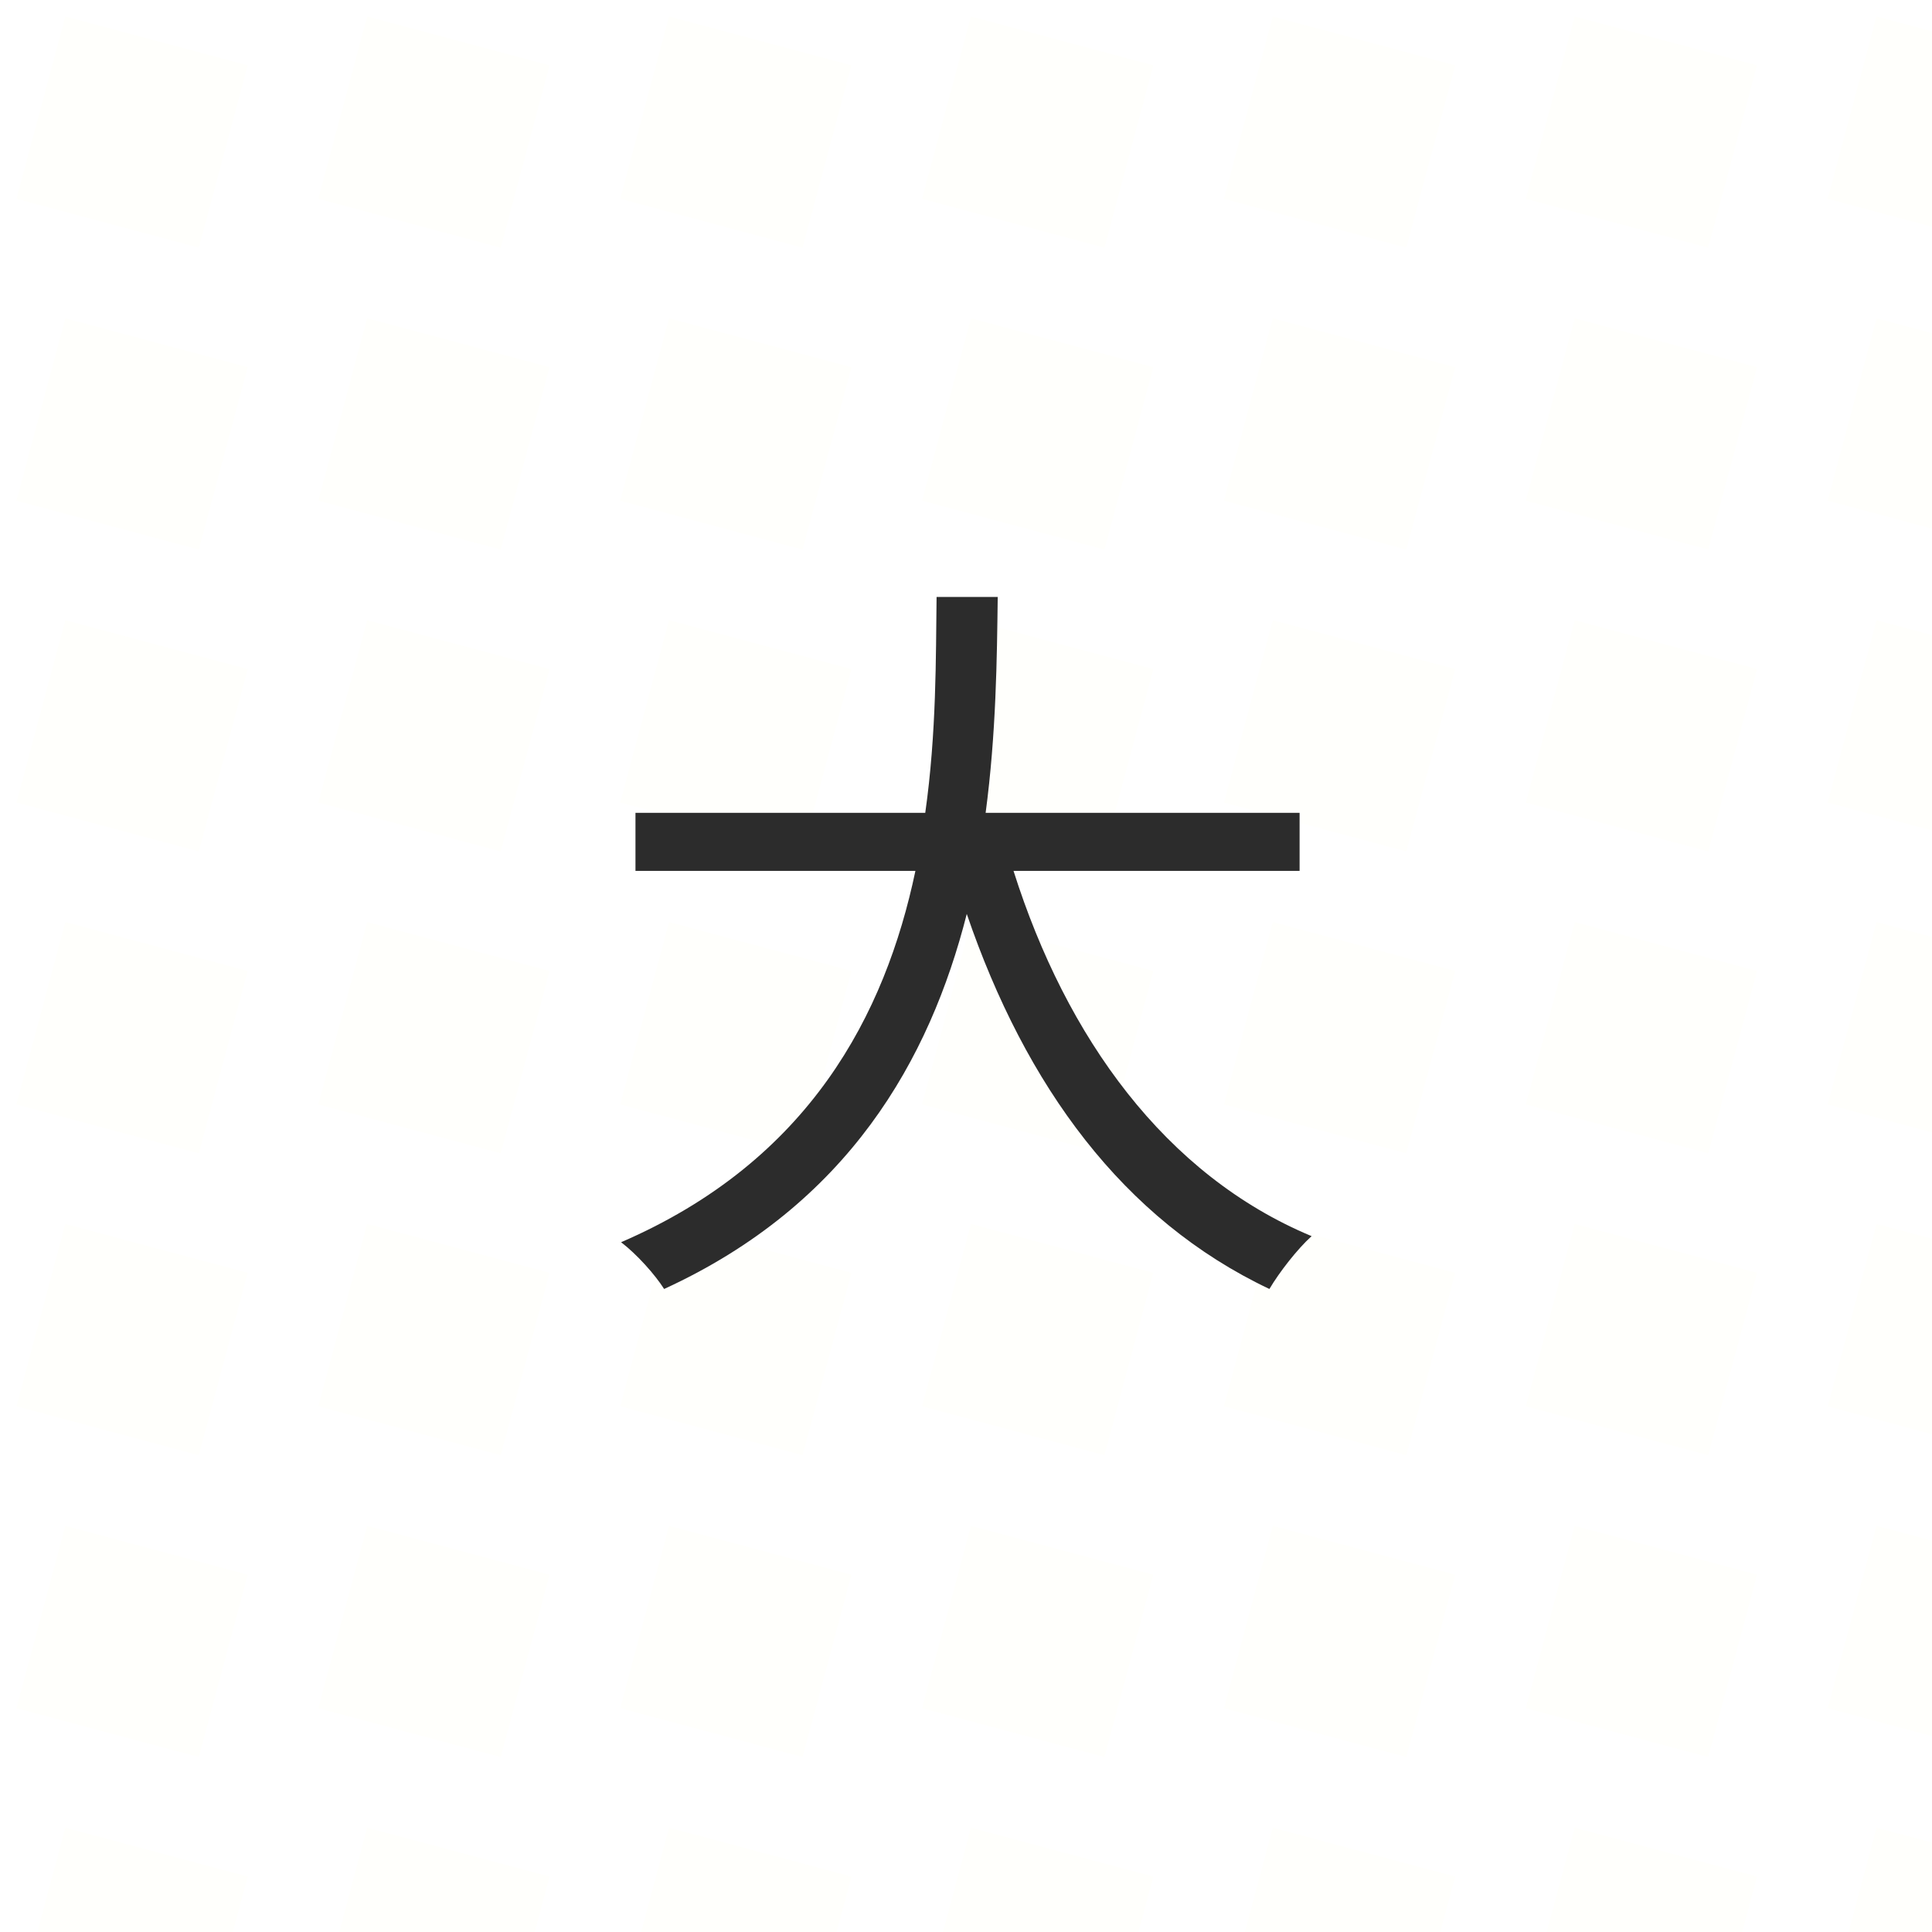
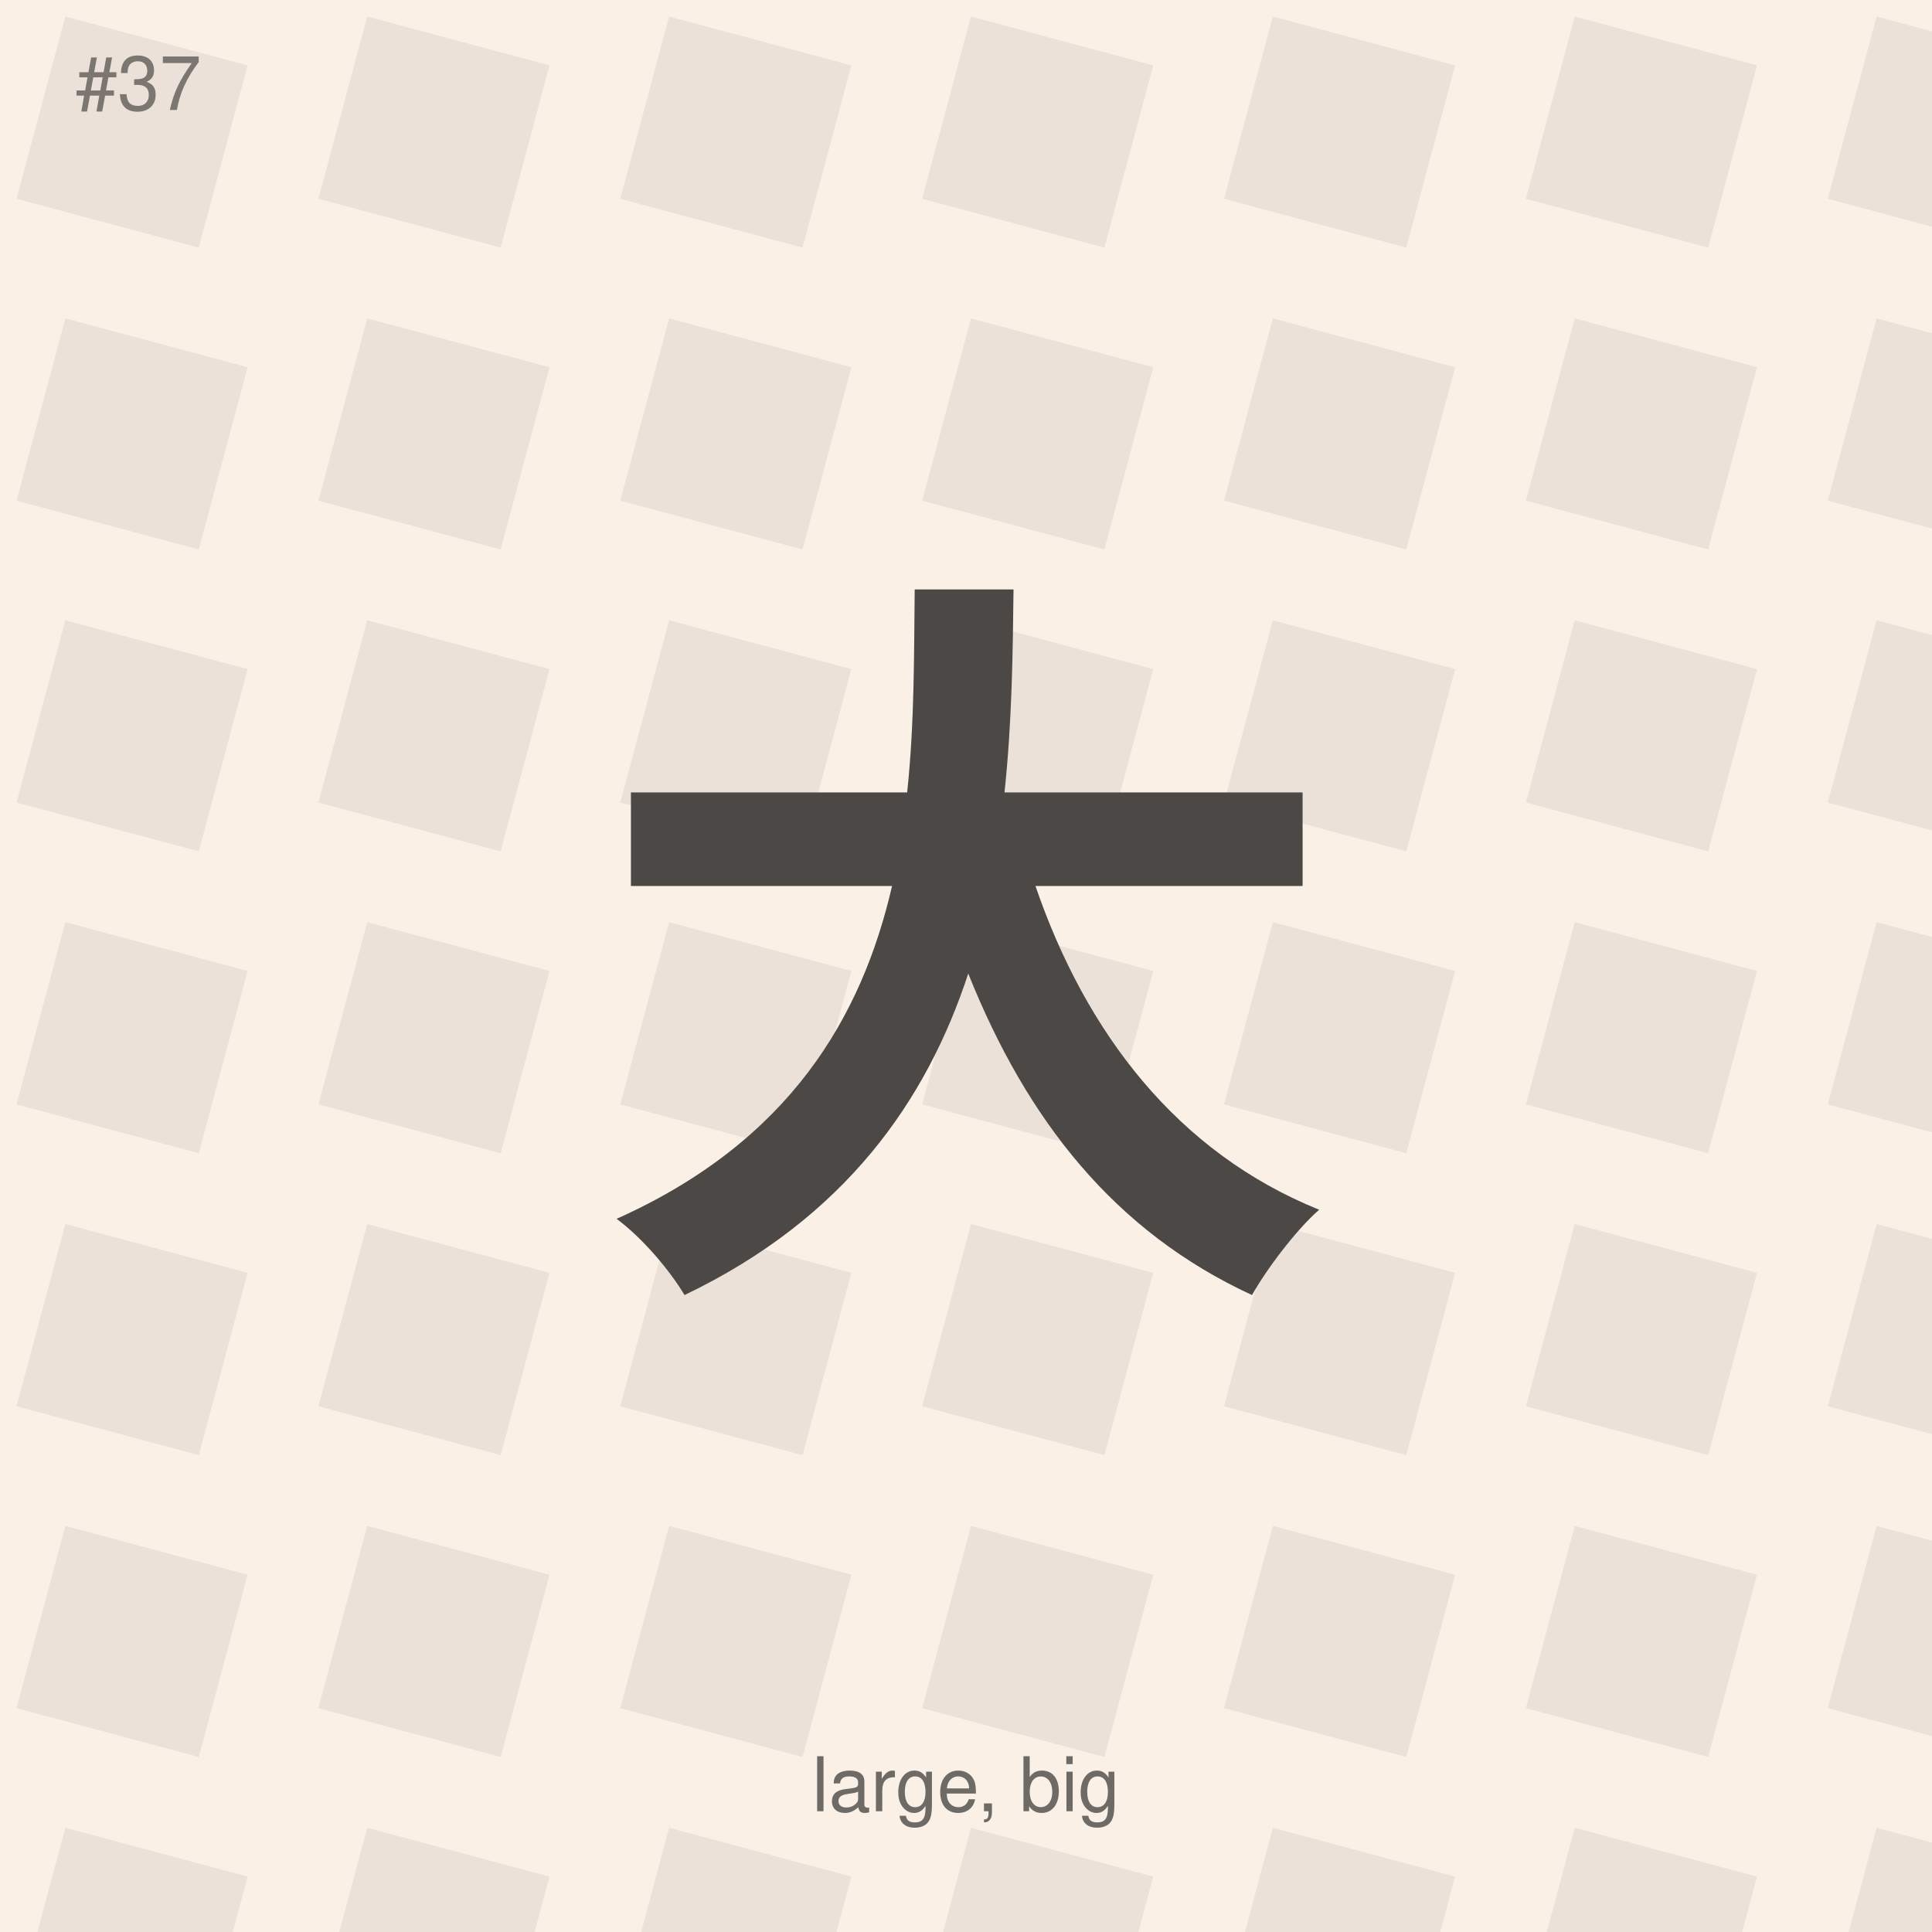
<svg xmlns="http://www.w3.org/2000/svg" width="512" height="512" viewBox="0 0 512 512">
  <defs>
    <style>
      .radical-text {
        font-family: 'Hiragino Sans', 'Yu Gothic', 'Meiryo', 'Takao', 'IPAexGothic', 'IPAGothic', 'VL Gothic', 'Noto Sans CJK JP', serif;
        font-size: 200px;
        text-anchor: middle;
        dominant-baseline: middle;
-         fill: #2c2c2c;
+         fill: #4b4845;
+         font-weight: bold;
+       }
+       .number-text {
+         font-family: 'Helvetica', 'Arial', sans-serif;
+         font-size: 20px;
+         text-anchor: start;
+         dominant-baseline: hanging;
+         fill: #4b4845;
+         opacity: 0.7;
+         font-weight: normal;
+       }
+       .meaning-text {
+         font-family: 'Helvetica', 'Arial', sans-serif;
+         font-size: 20px;
+         text-anchor: middle;
+         dominant-baseline: baseline;
+         fill: #4b4845;
+         opacity: 0.8;
        font-weight: normal;
      }
    </style>
  </defs>
-   <rect width="512" height="512" fill="white" />
-   <g opacity="1.0">
-     <rect x="10" y="10" width="50" height="50" fill="#fffff5" opacity="0.35" transform="rotate(15 35 35)" />
-     <rect x="10" y="90" width="50" height="50" fill="#fffff5" opacity="0.35" transform="rotate(15 35 115)" />
-     <rect x="10" y="170" width="50" height="50" fill="#fffff5" opacity="0.35" transform="rotate(15 35 195)" />
-     <rect x="10" y="250" width="50" height="50" fill="#fffff5" opacity="0.35" transform="rotate(15 35 275)" />
-     <rect x="10" y="330" width="50" height="50" fill="#fffff5" opacity="0.35" transform="rotate(15 35 355)" />
-     <rect x="10" y="410" width="50" height="50" fill="#fffff5" opacity="0.35" transform="rotate(15 35 435)" />
-     <rect x="10" y="490" width="50" height="50" fill="#fffff5" opacity="0.35" transform="rotate(15 35 515)" />
-     <rect x="90" y="10" width="50" height="50" fill="#fffff5" opacity="0.35" transform="rotate(15 115 35)" />
-     <rect x="90" y="90" width="50" height="50" fill="#fffff5" opacity="0.35" transform="rotate(15 115 115)" />
-     <rect x="90" y="170" width="50" height="50" fill="#fffff5" opacity="0.35" transform="rotate(15 115 195)" />
-     <rect x="90" y="250" width="50" height="50" fill="#fffff5" opacity="0.35" transform="rotate(15 115 275)" />
-     <rect x="90" y="330" width="50" height="50" fill="#fffff5" opacity="0.35" transform="rotate(15 115 355)" />
-     <rect x="90" y="410" width="50" height="50" fill="#fffff5" opacity="0.35" transform="rotate(15 115 435)" />
-     <rect x="90" y="490" width="50" height="50" fill="#fffff5" opacity="0.35" transform="rotate(15 115 515)" />
-     <rect x="170" y="10" width="50" height="50" fill="#fffff5" opacity="0.35" transform="rotate(15 195 35)" />
-     <rect x="170" y="90" width="50" height="50" fill="#fffff5" opacity="0.35" transform="rotate(15 195 115)" />
-     <rect x="170" y="170" width="50" height="50" fill="#fffff5" opacity="0.35" transform="rotate(15 195 195)" />
-     <rect x="170" y="250" width="50" height="50" fill="#fffff5" opacity="0.35" transform="rotate(15 195 275)" />
-     <rect x="170" y="330" width="50" height="50" fill="#fffff5" opacity="0.35" transform="rotate(15 195 355)" />
-     <rect x="170" y="410" width="50" height="50" fill="#fffff5" opacity="0.35" transform="rotate(15 195 435)" />
-     <rect x="170" y="490" width="50" height="50" fill="#fffff5" opacity="0.35" transform="rotate(15 195 515)" />
-     <rect x="250" y="10" width="50" height="50" fill="#fffff5" opacity="0.35" transform="rotate(15 275 35)" />
-     <rect x="250" y="90" width="50" height="50" fill="#fffff5" opacity="0.35" transform="rotate(15 275 115)" />
-     <rect x="250" y="170" width="50" height="50" fill="#fffff5" opacity="0.35" transform="rotate(15 275 195)" />
-     <rect x="250" y="250" width="50" height="50" fill="#fffff5" opacity="0.35" transform="rotate(15 275 275)" />
-     <rect x="250" y="330" width="50" height="50" fill="#fffff5" opacity="0.35" transform="rotate(15 275 355)" />
-     <rect x="250" y="410" width="50" height="50" fill="#fffff5" opacity="0.35" transform="rotate(15 275 435)" />
-     <rect x="250" y="490" width="50" height="50" fill="#fffff5" opacity="0.35" transform="rotate(15 275 515)" />
-     <rect x="330" y="10" width="50" height="50" fill="#fffff5" opacity="0.35" transform="rotate(15 355 35)" />
-     <rect x="330" y="90" width="50" height="50" fill="#fffff5" opacity="0.35" transform="rotate(15 355 115)" />
-     <rect x="330" y="170" width="50" height="50" fill="#fffff5" opacity="0.35" transform="rotate(15 355 195)" />
-     <rect x="330" y="250" width="50" height="50" fill="#fffff5" opacity="0.35" transform="rotate(15 355 275)" />
-     <rect x="330" y="330" width="50" height="50" fill="#fffff5" opacity="0.35" transform="rotate(15 355 355)" />
-     <rect x="330" y="410" width="50" height="50" fill="#fffff5" opacity="0.35" transform="rotate(15 355 435)" />
-     <rect x="330" y="490" width="50" height="50" fill="#fffff5" opacity="0.35" transform="rotate(15 355 515)" />
-     <rect x="410" y="10" width="50" height="50" fill="#fffff5" opacity="0.35" transform="rotate(15 435 35)" />
-     <rect x="410" y="90" width="50" height="50" fill="#fffff5" opacity="0.35" transform="rotate(15 435 115)" />
-     <rect x="410" y="170" width="50" height="50" fill="#fffff5" opacity="0.35" transform="rotate(15 435 195)" />
-     <rect x="410" y="250" width="50" height="50" fill="#fffff5" opacity="0.35" transform="rotate(15 435 275)" />
-     <rect x="410" y="330" width="50" height="50" fill="#fffff5" opacity="0.35" transform="rotate(15 435 355)" />
-     <rect x="410" y="410" width="50" height="50" fill="#fffff5" opacity="0.35" transform="rotate(15 435 435)" />
-     <rect x="410" y="490" width="50" height="50" fill="#fffff5" opacity="0.35" transform="rotate(15 435 515)" />
-     <rect x="490" y="10" width="50" height="50" fill="#fffff5" opacity="0.35" transform="rotate(15 515 35)" />
-     <rect x="490" y="90" width="50" height="50" fill="#fffff5" opacity="0.35" transform="rotate(15 515 115)" />
-     <rect x="490" y="170" width="50" height="50" fill="#fffff5" opacity="0.35" transform="rotate(15 515 195)" />
-     <rect x="490" y="250" width="50" height="50" fill="#fffff5" opacity="0.35" transform="rotate(15 515 275)" />
-     <rect x="490" y="330" width="50" height="50" fill="#fffff5" opacity="0.35" transform="rotate(15 515 355)" />
-     <rect x="490" y="410" width="50" height="50" fill="#fffff5" opacity="0.35" transform="rotate(15 515 435)" />
-     <rect x="490" y="490" width="50" height="50" fill="#fffff5" opacity="0.35" transform="rotate(15 515 515)" />
+   <rect width="512" height="512" fill="#FAF0E6" />
+   <g opacity="0.6">
+     <rect x="10" y="10" width="50" height="50" fill="#afa8a1" opacity="0.35" transform="rotate(15 35 35)" />
+     <rect x="10" y="90" width="50" height="50" fill="#afa8a1" opacity="0.35" transform="rotate(15 35 115)" />
+     <rect x="10" y="170" width="50" height="50" fill="#afa8a1" opacity="0.35" transform="rotate(15 35 195)" />
+     <rect x="10" y="250" width="50" height="50" fill="#afa8a1" opacity="0.35" transform="rotate(15 35 275)" />
+     <rect x="10" y="330" width="50" height="50" fill="#afa8a1" opacity="0.35" transform="rotate(15 35 355)" />
+     <rect x="10" y="410" width="50" height="50" fill="#afa8a1" opacity="0.35" transform="rotate(15 35 435)" />
+     <rect x="10" y="490" width="50" height="50" fill="#afa8a1" opacity="0.35" transform="rotate(15 35 515)" />
+     <rect x="90" y="10" width="50" height="50" fill="#afa8a1" opacity="0.35" transform="rotate(15 115 35)" />
+     <rect x="90" y="90" width="50" height="50" fill="#afa8a1" opacity="0.35" transform="rotate(15 115 115)" />
+     <rect x="90" y="170" width="50" height="50" fill="#afa8a1" opacity="0.35" transform="rotate(15 115 195)" />
+     <rect x="90" y="250" width="50" height="50" fill="#afa8a1" opacity="0.35" transform="rotate(15 115 275)" />
+     <rect x="90" y="330" width="50" height="50" fill="#afa8a1" opacity="0.35" transform="rotate(15 115 355)" />
+     <rect x="90" y="410" width="50" height="50" fill="#afa8a1" opacity="0.35" transform="rotate(15 115 435)" />
+     <rect x="90" y="490" width="50" height="50" fill="#afa8a1" opacity="0.35" transform="rotate(15 115 515)" />
+     <rect x="170" y="10" width="50" height="50" fill="#afa8a1" opacity="0.35" transform="rotate(15 195 35)" />
+     <rect x="170" y="90" width="50" height="50" fill="#afa8a1" opacity="0.35" transform="rotate(15 195 115)" />
+     <rect x="170" y="170" width="50" height="50" fill="#afa8a1" opacity="0.35" transform="rotate(15 195 195)" />
+     <rect x="170" y="250" width="50" height="50" fill="#afa8a1" opacity="0.35" transform="rotate(15 195 275)" />
+     <rect x="170" y="330" width="50" height="50" fill="#afa8a1" opacity="0.35" transform="rotate(15 195 355)" />
+     <rect x="170" y="410" width="50" height="50" fill="#afa8a1" opacity="0.35" transform="rotate(15 195 435)" />
+     <rect x="170" y="490" width="50" height="50" fill="#afa8a1" opacity="0.35" transform="rotate(15 195 515)" />
+     <rect x="250" y="10" width="50" height="50" fill="#afa8a1" opacity="0.35" transform="rotate(15 275 35)" />
+     <rect x="250" y="90" width="50" height="50" fill="#afa8a1" opacity="0.35" transform="rotate(15 275 115)" />
+     <rect x="250" y="170" width="50" height="50" fill="#afa8a1" opacity="0.35" transform="rotate(15 275 195)" />
+     <rect x="250" y="250" width="50" height="50" fill="#afa8a1" opacity="0.35" transform="rotate(15 275 275)" />
+     <rect x="250" y="330" width="50" height="50" fill="#afa8a1" opacity="0.35" transform="rotate(15 275 355)" />
+     <rect x="250" y="410" width="50" height="50" fill="#afa8a1" opacity="0.35" transform="rotate(15 275 435)" />
+     <rect x="250" y="490" width="50" height="50" fill="#afa8a1" opacity="0.35" transform="rotate(15 275 515)" />
+     <rect x="330" y="10" width="50" height="50" fill="#afa8a1" opacity="0.35" transform="rotate(15 355 35)" />
+     <rect x="330" y="90" width="50" height="50" fill="#afa8a1" opacity="0.35" transform="rotate(15 355 115)" />
+     <rect x="330" y="170" width="50" height="50" fill="#afa8a1" opacity="0.35" transform="rotate(15 355 195)" />
+     <rect x="330" y="250" width="50" height="50" fill="#afa8a1" opacity="0.35" transform="rotate(15 355 275)" />
+     <rect x="330" y="330" width="50" height="50" fill="#afa8a1" opacity="0.35" transform="rotate(15 355 355)" />
+     <rect x="330" y="410" width="50" height="50" fill="#afa8a1" opacity="0.35" transform="rotate(15 355 435)" />
+     <rect x="330" y="490" width="50" height="50" fill="#afa8a1" opacity="0.35" transform="rotate(15 355 515)" />
+     <rect x="410" y="10" width="50" height="50" fill="#afa8a1" opacity="0.35" transform="rotate(15 435 35)" />
+     <rect x="410" y="90" width="50" height="50" fill="#afa8a1" opacity="0.35" transform="rotate(15 435 115)" />
+     <rect x="410" y="170" width="50" height="50" fill="#afa8a1" opacity="0.35" transform="rotate(15 435 195)" />
+     <rect x="410" y="250" width="50" height="50" fill="#afa8a1" opacity="0.35" transform="rotate(15 435 275)" />
+     <rect x="410" y="330" width="50" height="50" fill="#afa8a1" opacity="0.35" transform="rotate(15 435 355)" />
+     <rect x="410" y="410" width="50" height="50" fill="#afa8a1" opacity="0.35" transform="rotate(15 435 435)" />
+     <rect x="410" y="490" width="50" height="50" fill="#afa8a1" opacity="0.35" transform="rotate(15 435 515)" />
+     <rect x="490" y="10" width="50" height="50" fill="#afa8a1" opacity="0.35" transform="rotate(15 515 35)" />
+     <rect x="490" y="90" width="50" height="50" fill="#afa8a1" opacity="0.35" transform="rotate(15 515 115)" />
+     <rect x="490" y="170" width="50" height="50" fill="#afa8a1" opacity="0.35" transform="rotate(15 515 195)" />
+     <rect x="490" y="250" width="50" height="50" fill="#afa8a1" opacity="0.35" transform="rotate(15 515 275)" />
+     <rect x="490" y="330" width="50" height="50" fill="#afa8a1" opacity="0.35" transform="rotate(15 515 355)" />
+     <rect x="490" y="410" width="50" height="50" fill="#afa8a1" opacity="0.35" transform="rotate(15 515 435)" />
+     <rect x="490" y="490" width="50" height="50" fill="#afa8a1" opacity="0.35" transform="rotate(15 515 515)" />
  </g>
  <text x="256" y="256" class="radical-text">大</text>
+   <text x="20" y="20" class="number-text">#37</text>
+   <text x="256" y="480" class="meaning-text">large, big</text>
</svg>
